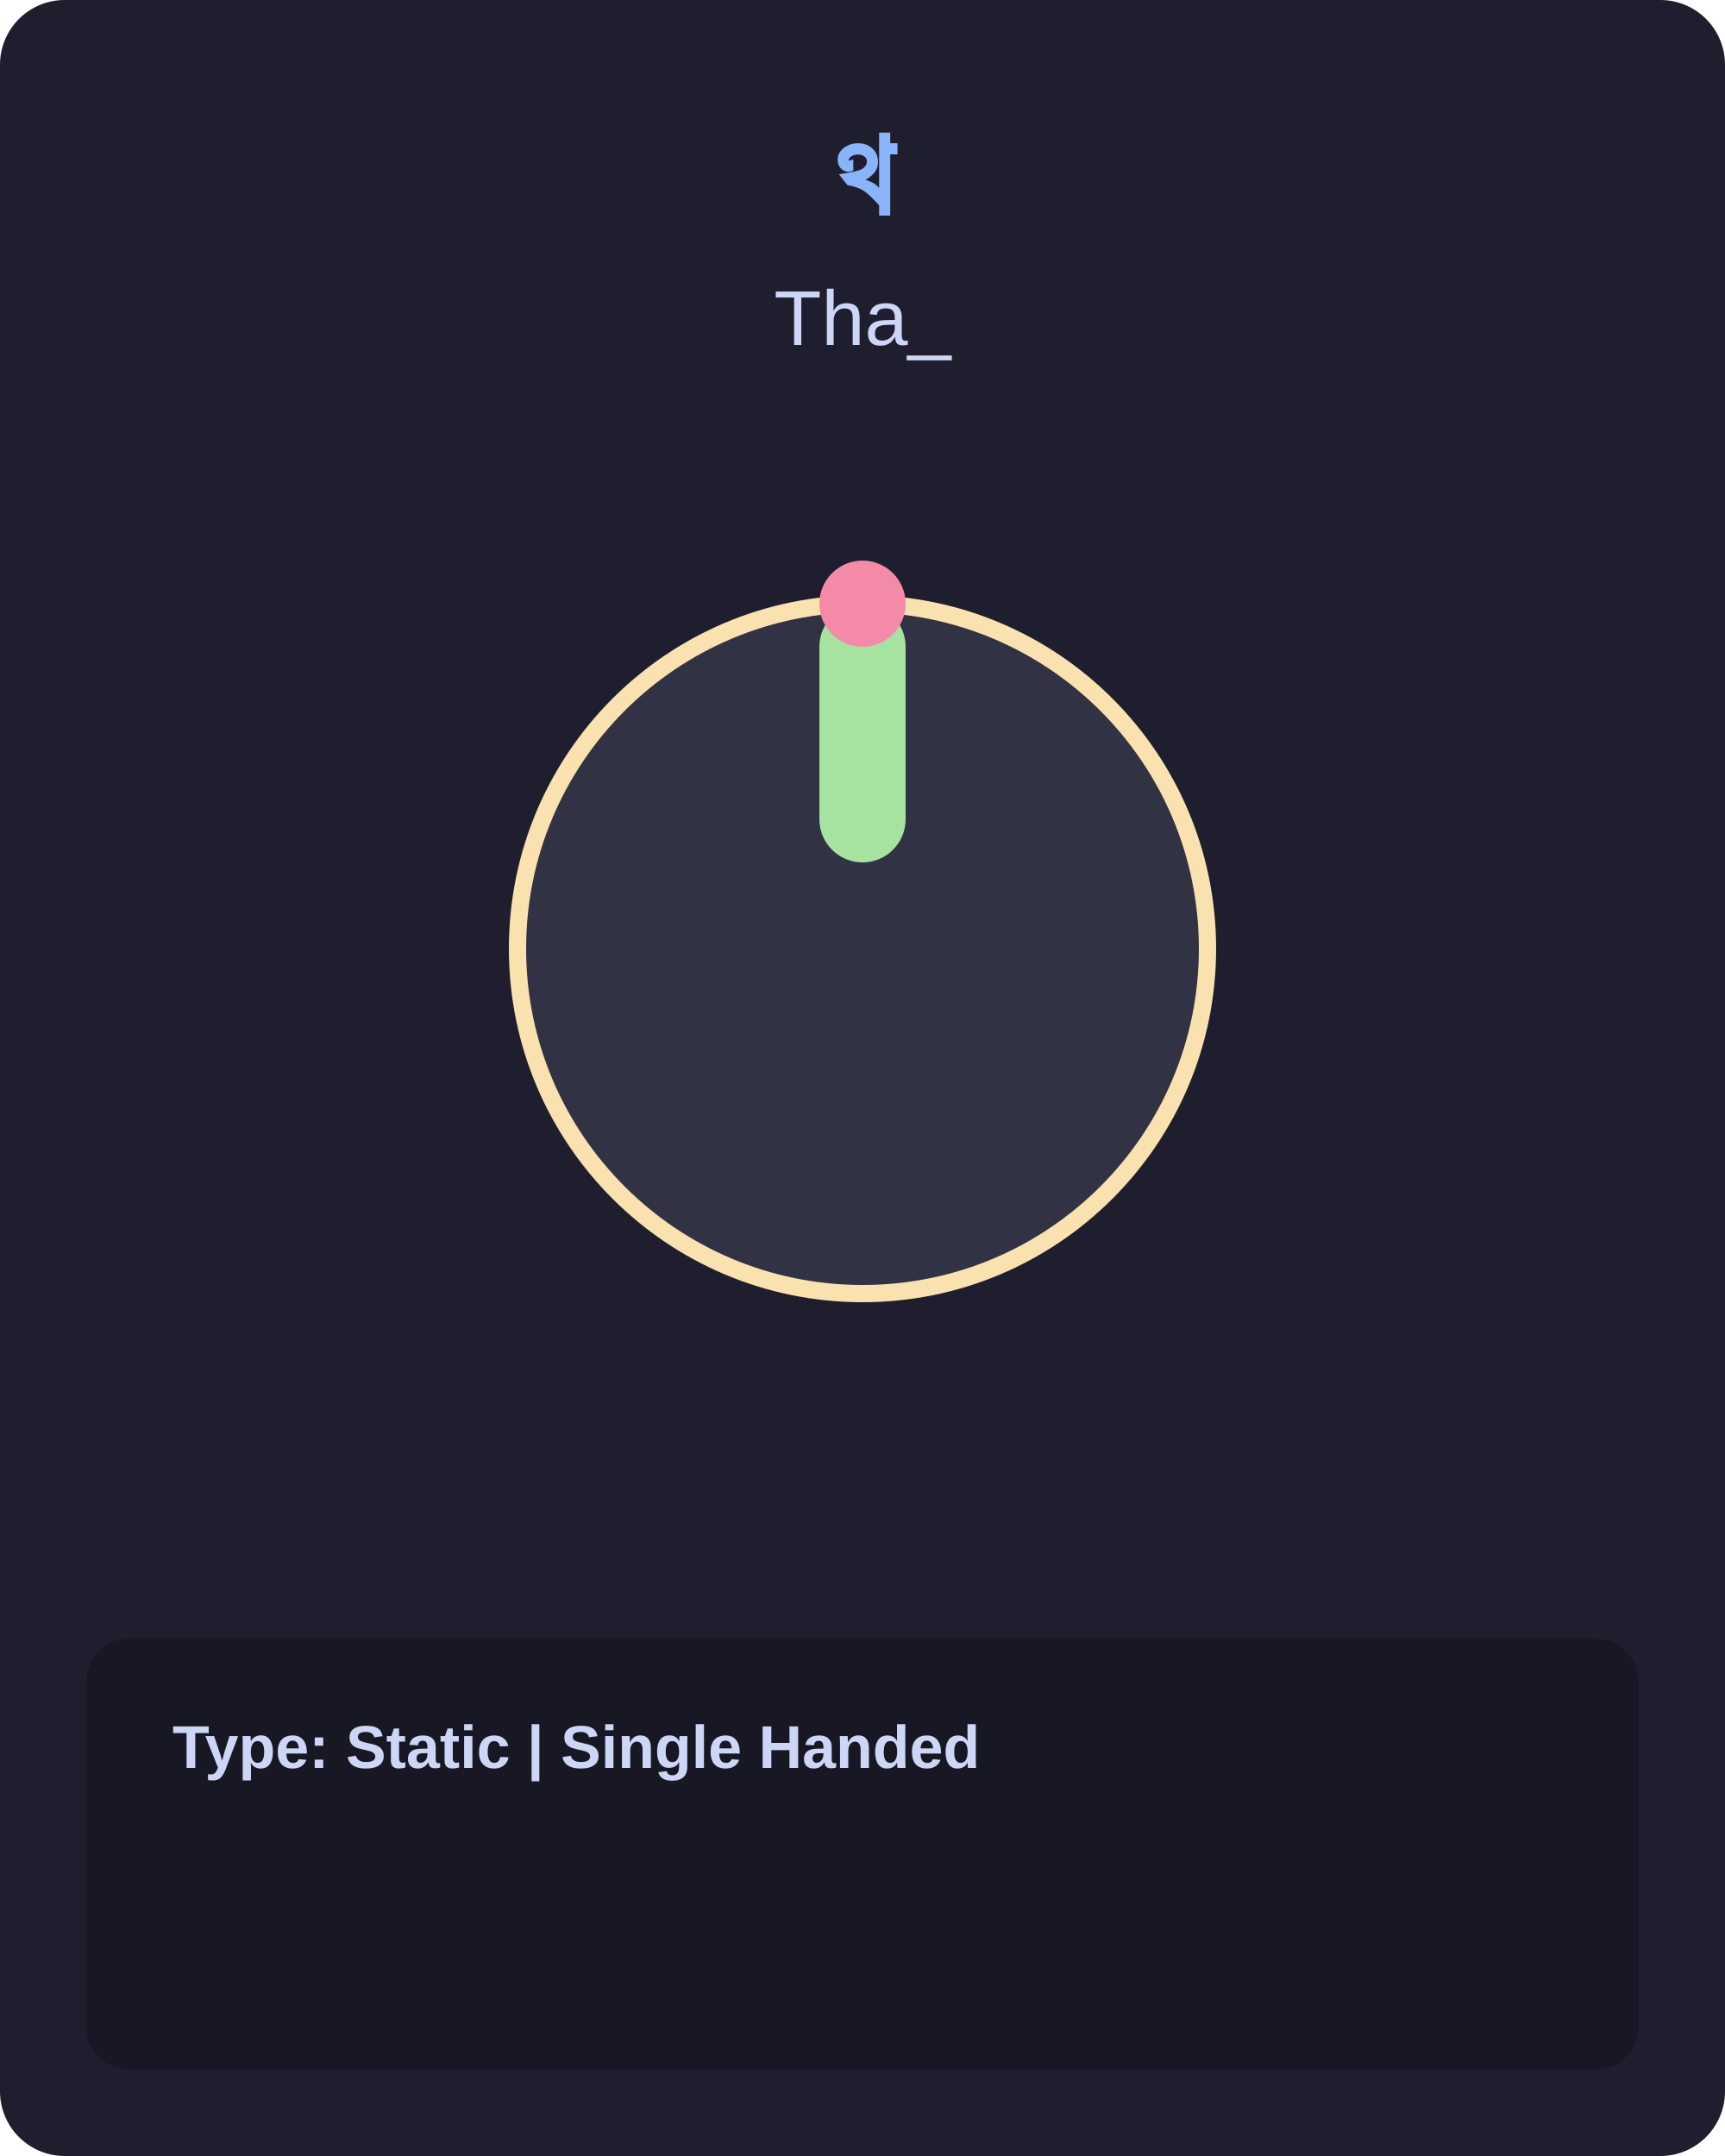
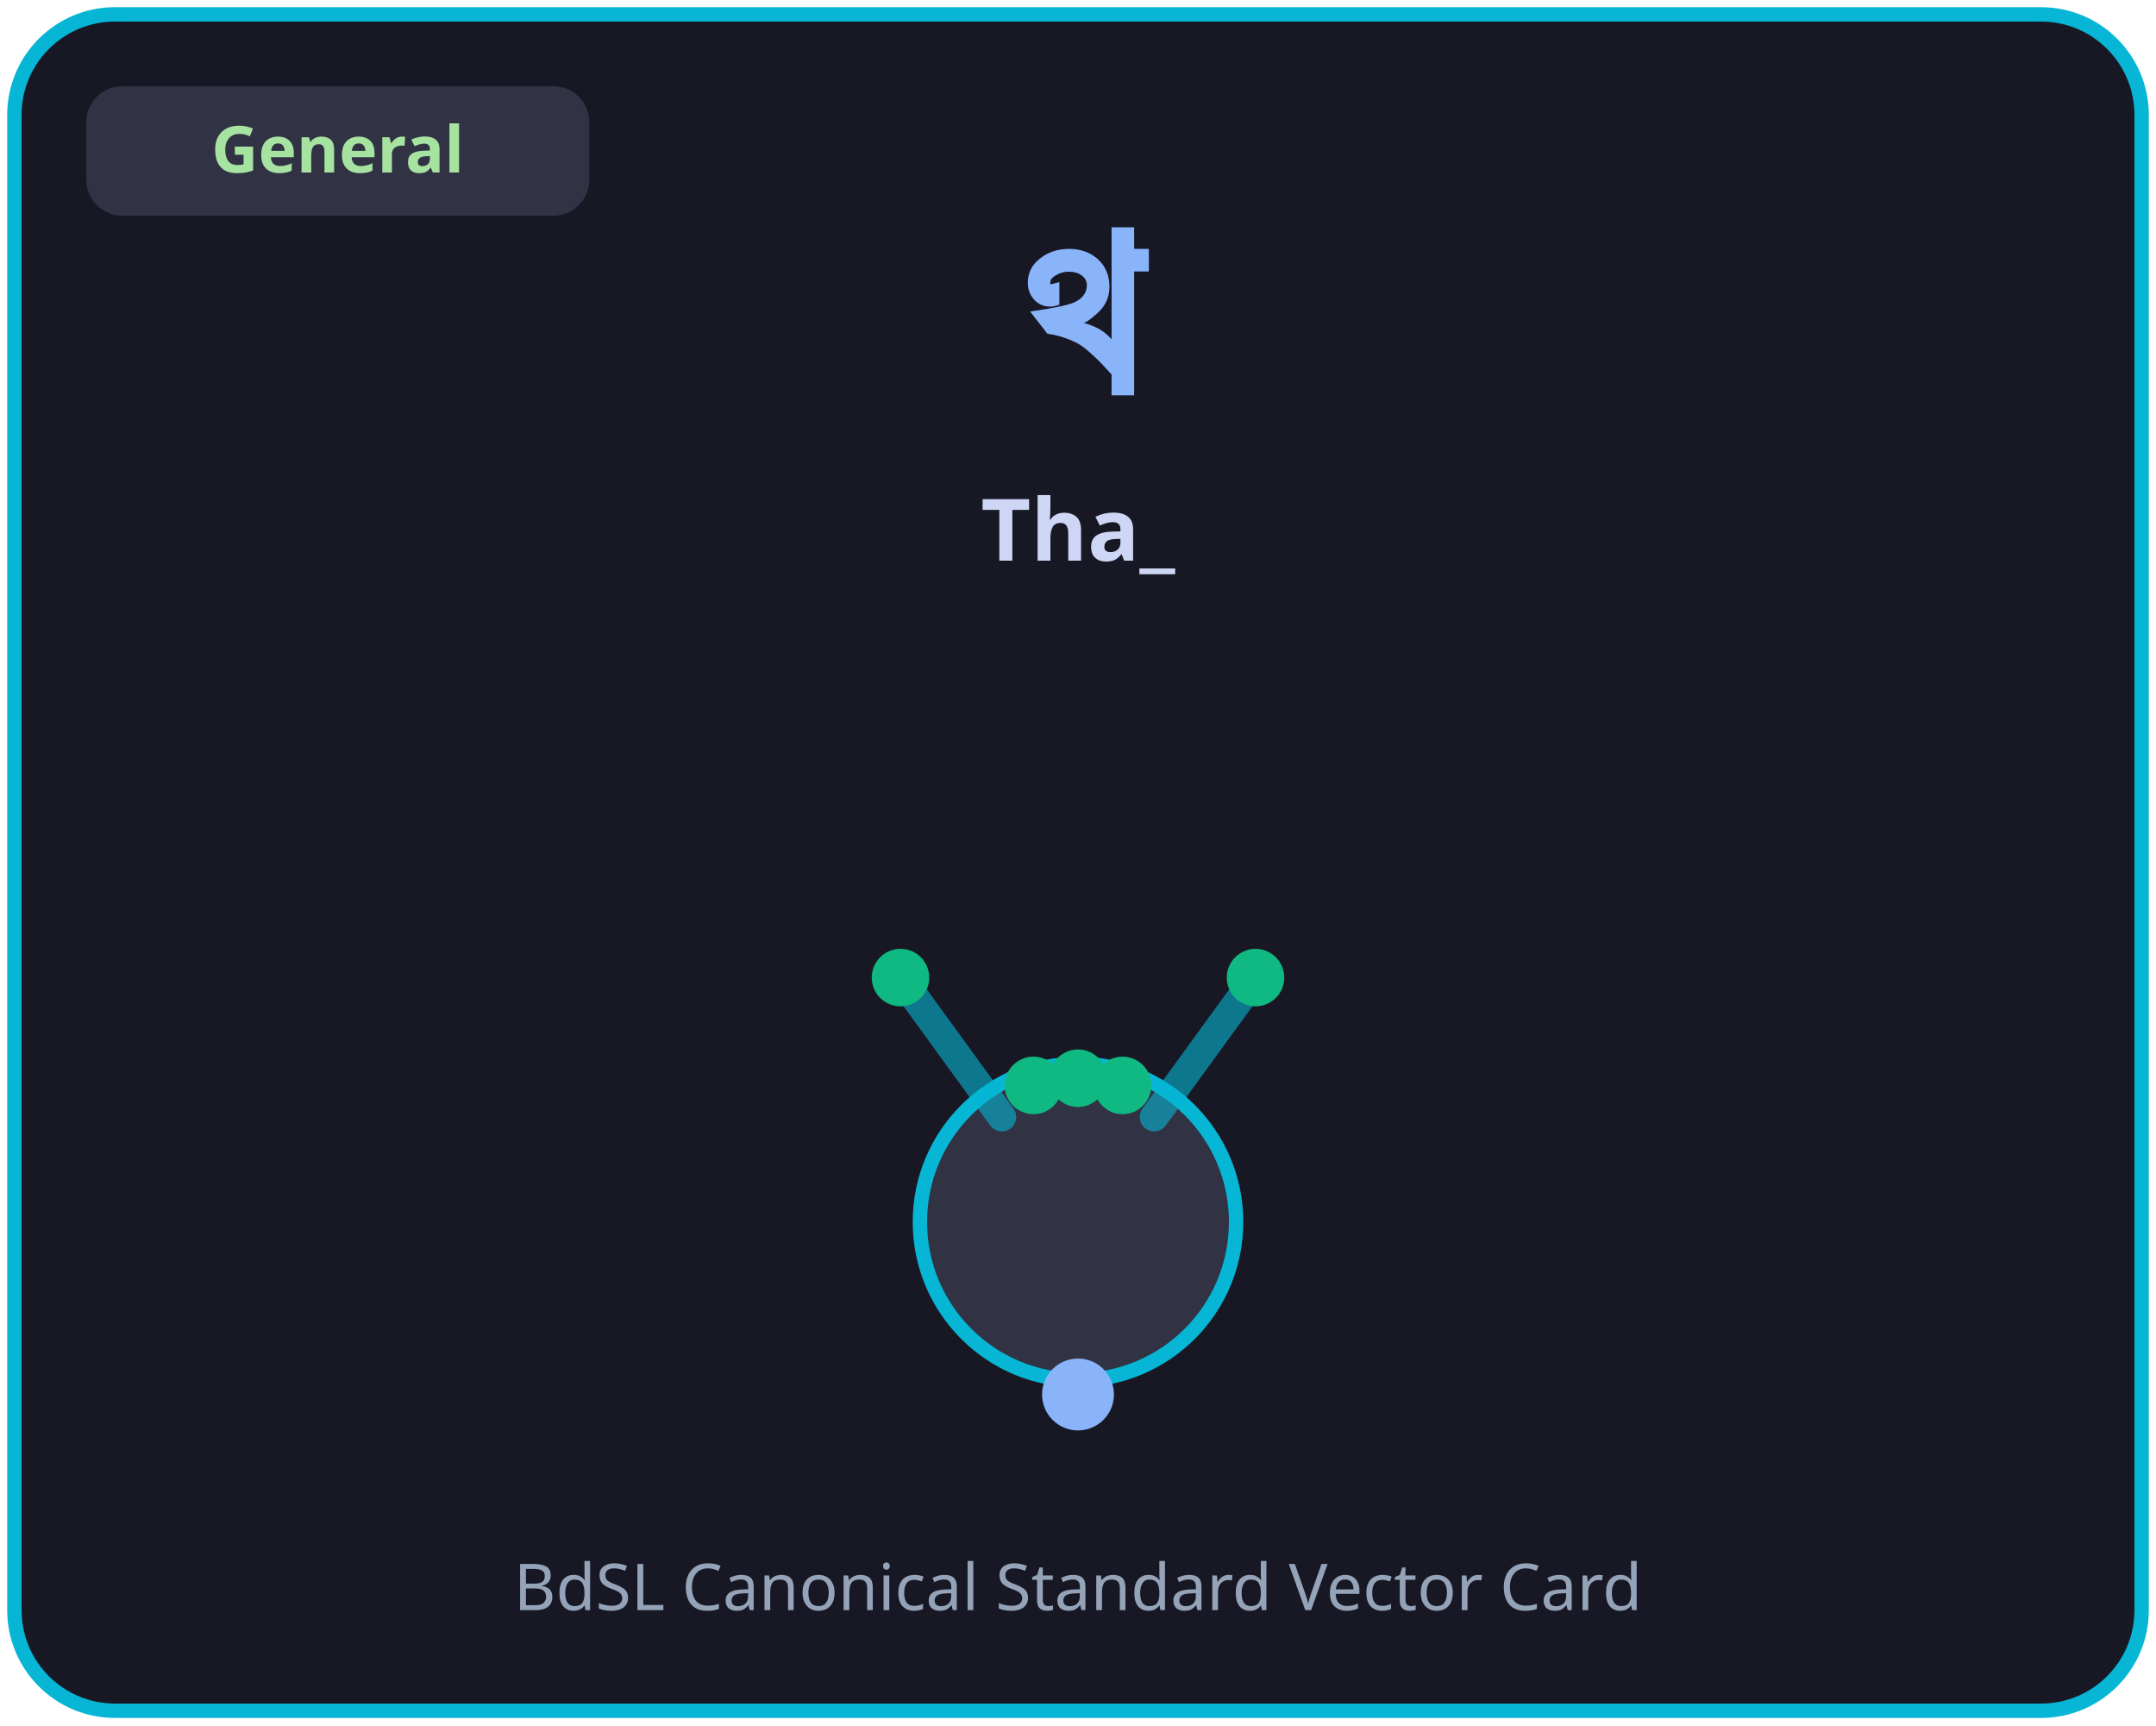
- <svg xmlns="http://www.w3.org/2000/svg" width="400" height="500">
-   <rect width="100%" height="100%" rx="15" fill="#1E1E2E" />
-   <text x="200" y="50" font-family="Arial, sans-serif" font-size="28" font-weight="bold" fill="#89B4FA" text-anchor="middle">থ</text>
-   <text x="200" y="80" font-family="Arial, sans-serif" font-size="18" fill="#CDD6F4" text-anchor="middle">Tha_</text>
-   <circle cx="200" cy="220" r="80" fill="#313244" stroke="#F9E2AF" stroke-width="4" />
-   <rect x="190" y="140" width="20" height="60" rx="10" fill="#A6E3A1" />
-   <circle cx="200" cy="140" r="10" fill="#F38BA8" />
-   <rect x="20" y="380" width="360" height="100" rx="10" fill="#181825" />
-   <text x="40" y="410" font-family="Arial, sans-serif" font-size="14" fill="#CDD6F4" font-weight="bold">Type: Static | Single Handed</text>
-   <text x="40" y="440" font-family="Arial, sans-serif" font-size="12" fill="#A6ADC8">
-         
-     </text>
-   <text x="40" y="460" font-family="Arial, sans-serif" font-size="12" fill="#A6ADC8">
-         
-     </text>
+ <svg xmlns="http://www.w3.org/2000/svg" viewBox="0 0 300 240" width="300" height="240">
+   <rect width="296" height="236" x="2" y="2" rx="14" fill="#181825" stroke="#06B6D4" stroke-width="2" />
+   <rect x="12" y="12" width="70" height="18" rx="5" fill="#313244" />
+   <text x="47" y="24" fill="#A6E3A1" font-family="Segoe UI, sans-serif" font-size="9" font-weight="bold" text-anchor="middle">General</text>
+   <text x="150" y="55" fill="#89B4FA" font-family="SolaimanLipi, Arial, sans-serif" font-size="34" font-weight="bold" text-anchor="middle">থ</text>
+   <text x="150" y="78" fill="#CDD6F4" font-family="Segoe UI, sans-serif" font-size="12" font-weight="bold" text-anchor="middle">Tha_</text>
+   <g transform="translate(0, 10)">
+     <circle cx="150" cy="160" r="22" fill="#313244" stroke="#06B6D4" stroke-width="2" />
+     <circle cx="150" cy="184" r="5" fill="#89B4FA" />
+     <line x1="139.4" y1="145.4" x2="125.3" y2="126.0" stroke="rgba(6, 182, 212, 0.6)" stroke-width="4" stroke-linecap="round" />
+     <circle cx="125.3" cy="126.0" r="4" fill="#10B981" />
+     <line x1="144.4" y1="142.9" x2="143.8" y2="141.0" stroke="rgba(6, 182, 212, 0.6)" stroke-width="4" stroke-linecap="round" />
+     <circle cx="143.8" cy="141.0" r="4" fill="#10B981" />
+     <line x1="150.0" y1="142.0" x2="150.0" y2="140.0" stroke="rgba(6, 182, 212, 0.6)" stroke-width="4" stroke-linecap="round" />
+     <circle cx="150.0" cy="140.0" r="4" fill="#10B981" />
+     <line x1="155.6" y1="142.9" x2="156.2" y2="141.0" stroke="rgba(6, 182, 212, 0.6)" stroke-width="4" stroke-linecap="round" />
+     <circle cx="156.2" cy="141.0" r="4" fill="#10B981" />
+     <line x1="160.6" y1="145.4" x2="174.7" y2="126.0" stroke="rgba(6, 182, 212, 0.6)" stroke-width="4" stroke-linecap="round" />
+     <circle cx="174.7" cy="126.0" r="4" fill="#10B981" />
+   </g>
+   <text x="150" y="224" fill="#94A3B8" font-family="Segoe UI, sans-serif" font-size="9" text-anchor="middle">BdSL Canonical Standard Vector Card</text>
</svg>
